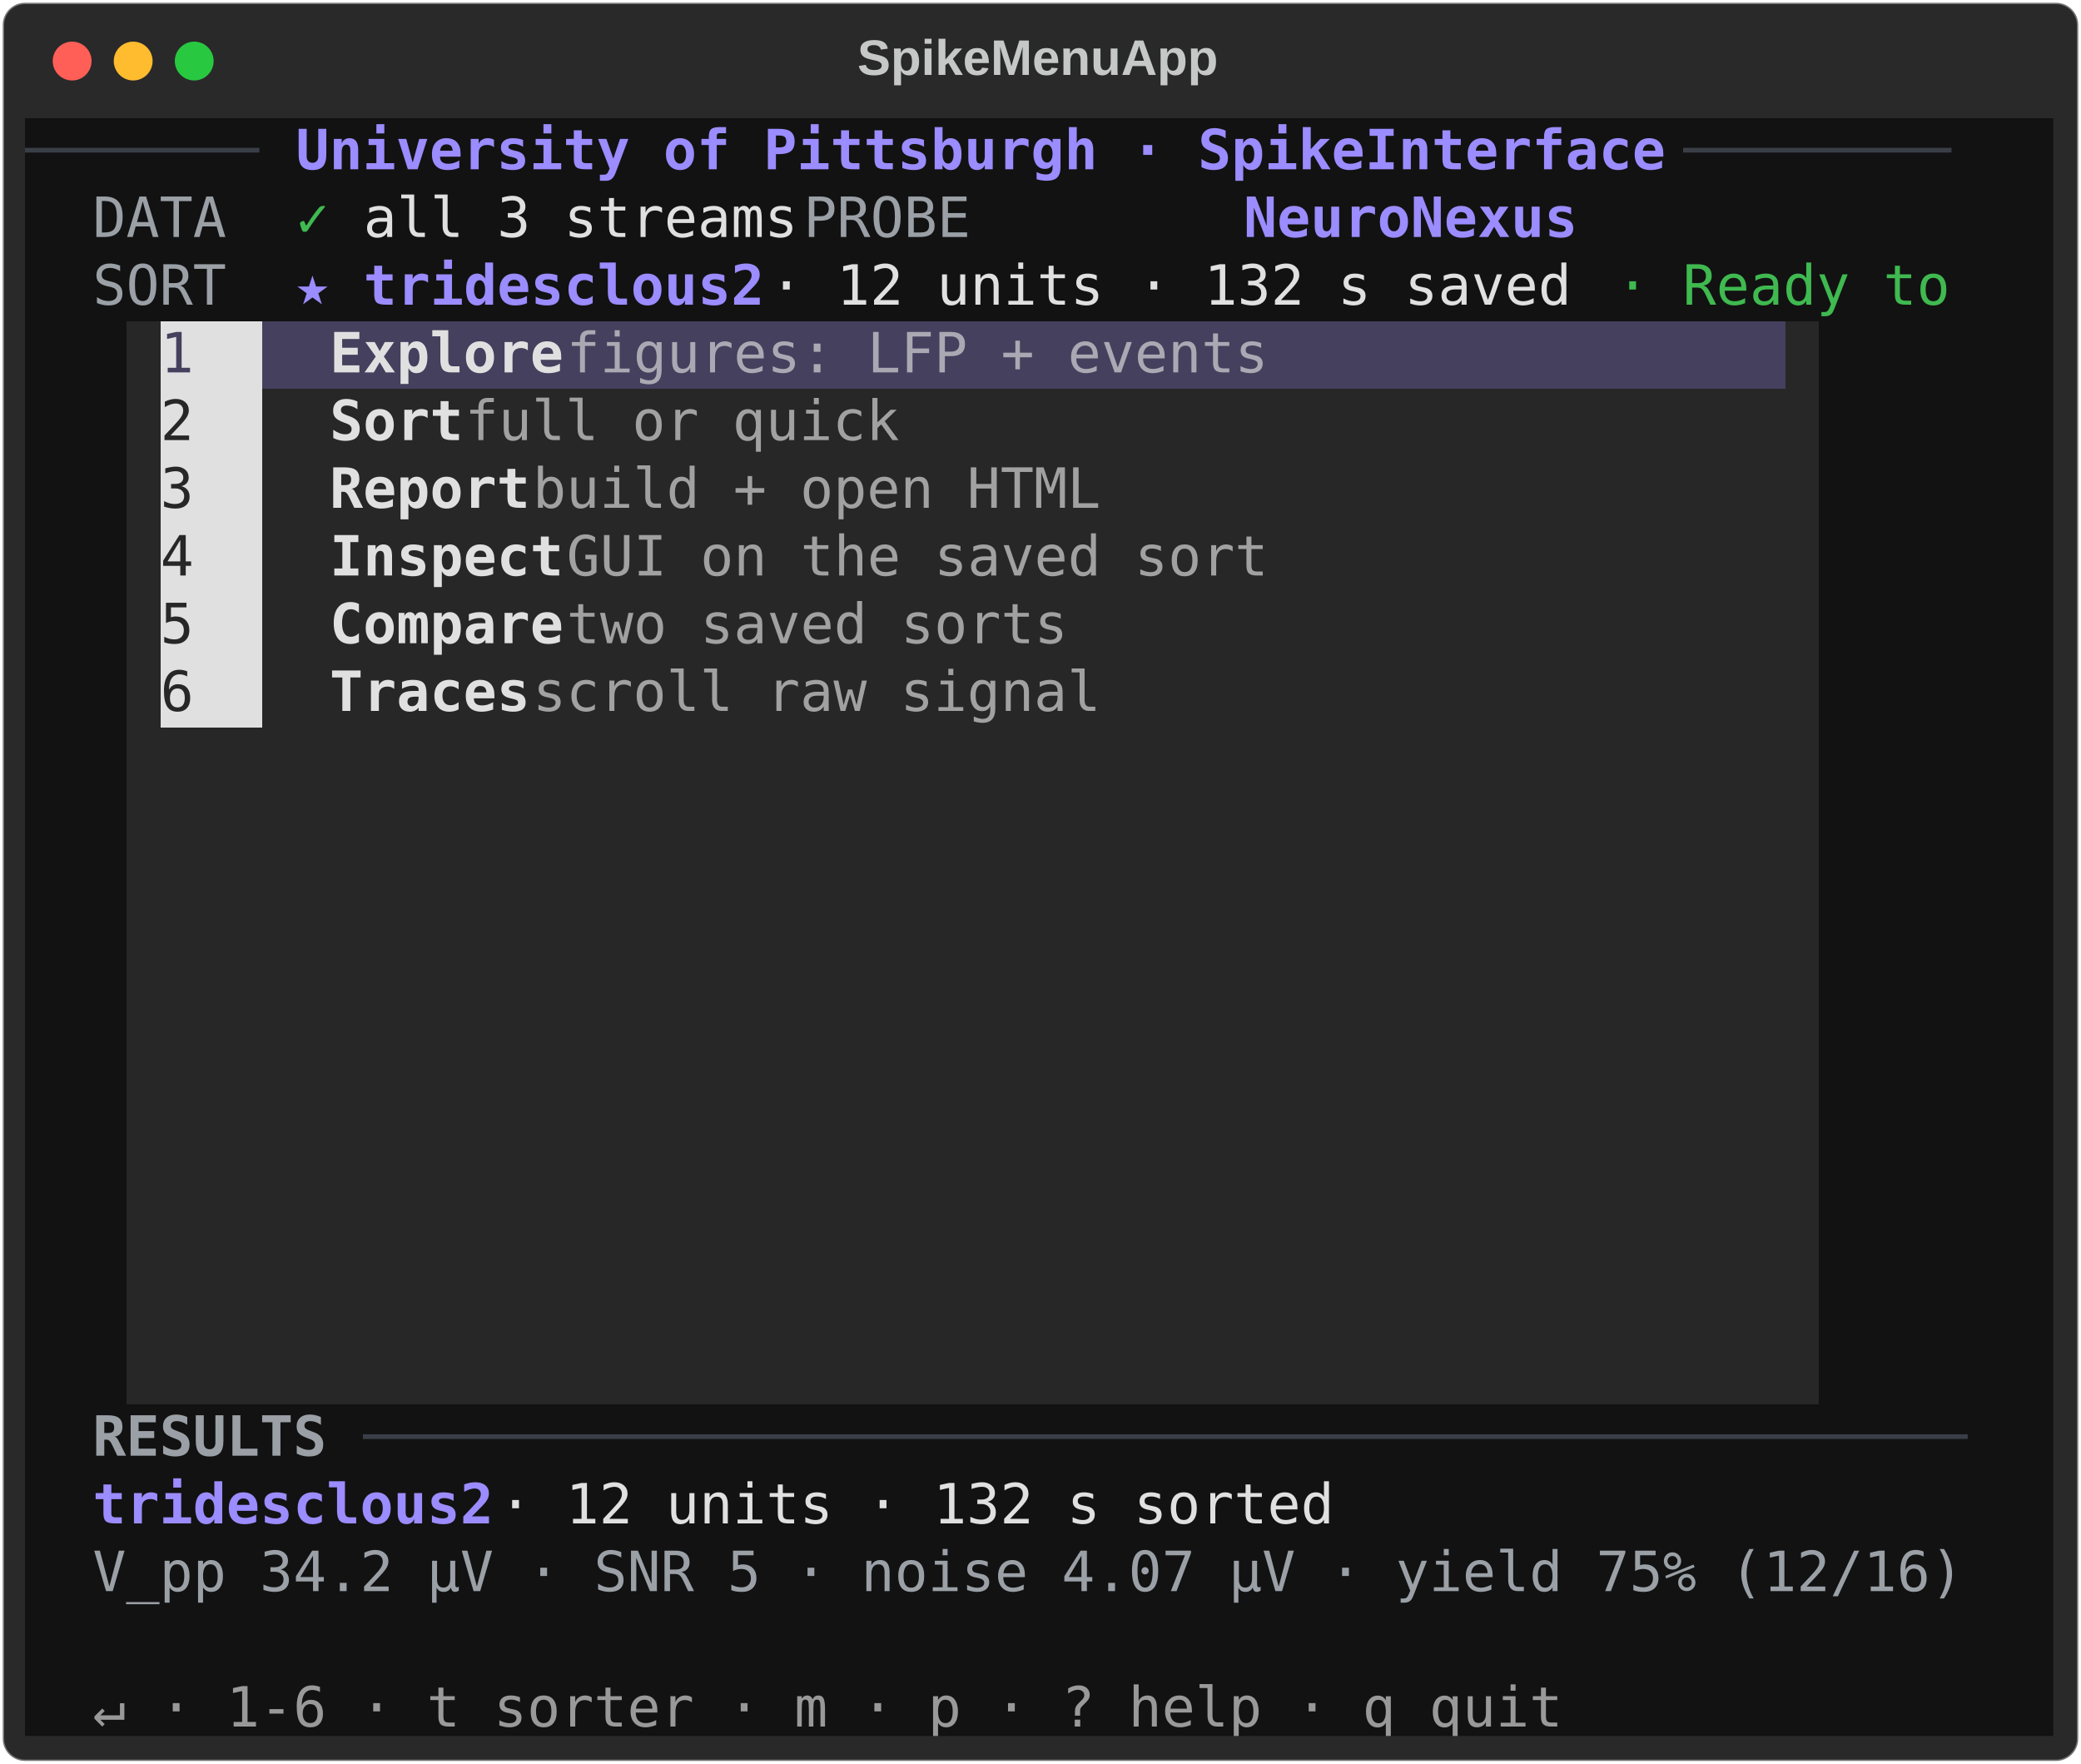
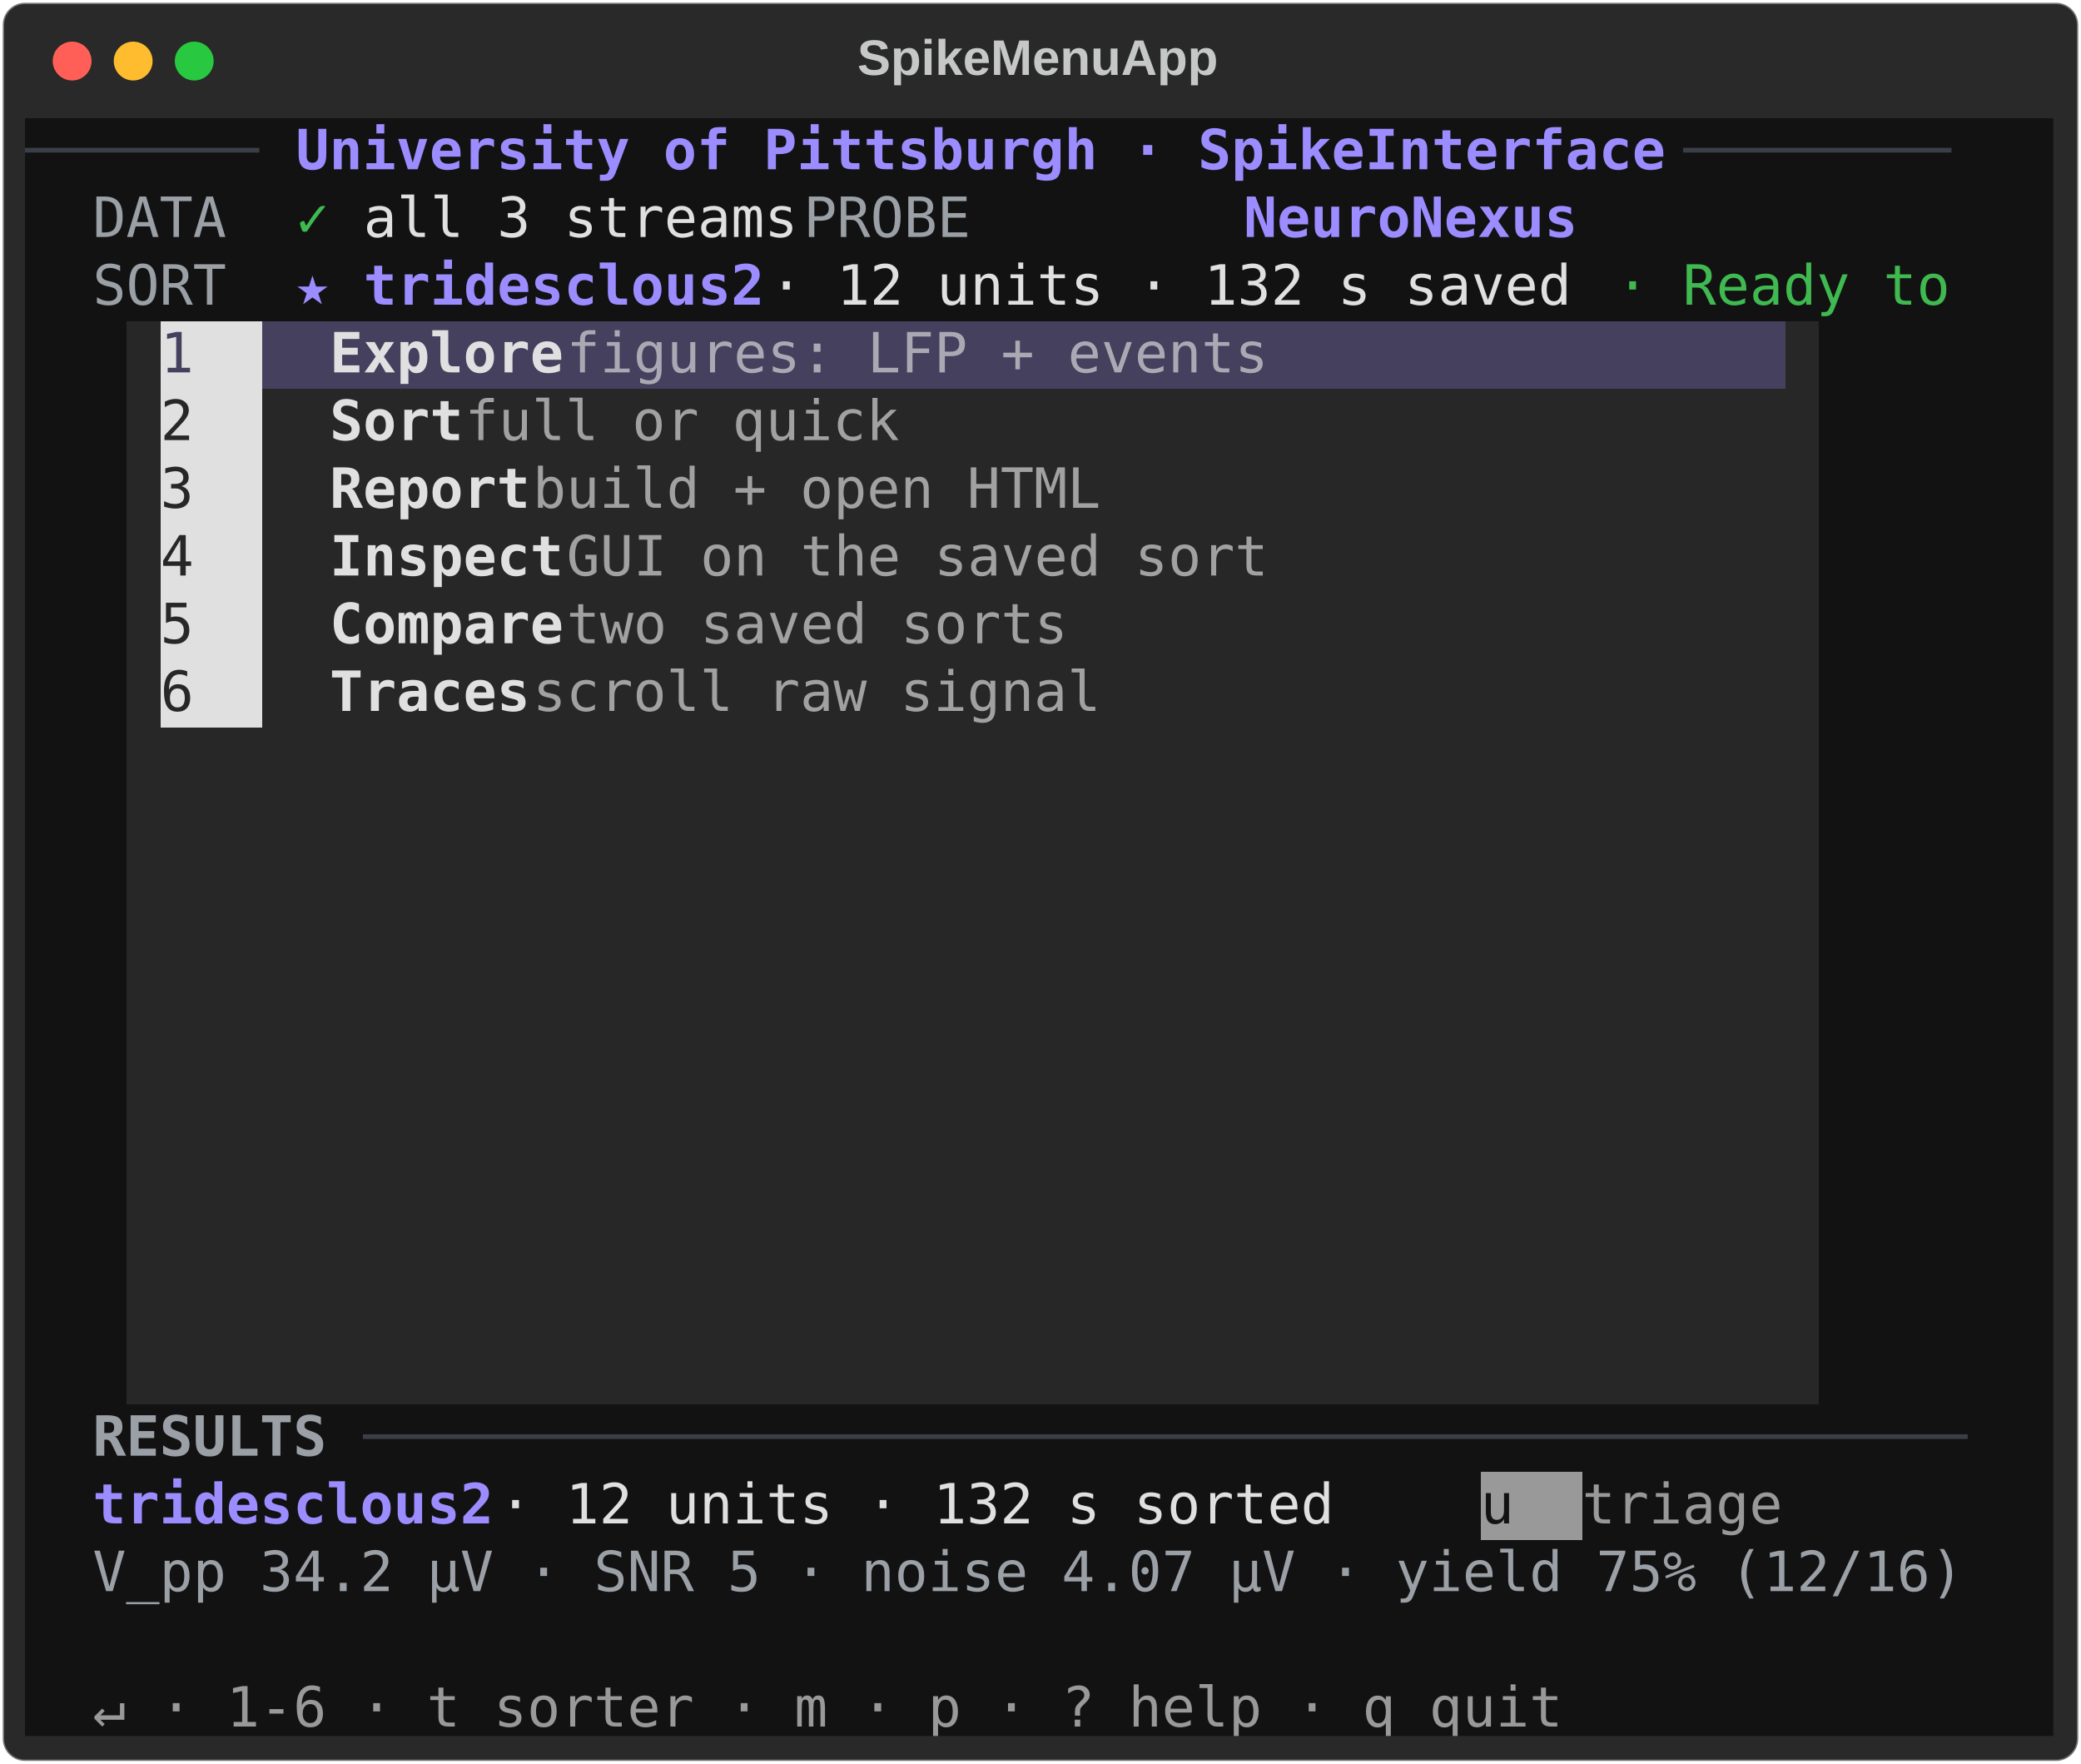
<svg xmlns="http://www.w3.org/2000/svg" class="rich-terminal" viewBox="0 0 750 635.6">
  <style>

    @font-face {
        font-family: "Fira Code";
        src: local("FiraCode-Regular"),
                url("https://cdnjs.cloudflare.com/ajax/libs/firacode/6.2.0/woff2/FiraCode-Regular.woff2") format("woff2"),
                url("https://cdnjs.cloudflare.com/ajax/libs/firacode/6.2.0/woff/FiraCode-Regular.woff") format("woff");
        font-style: normal;
        font-weight: 400;
    }
    @font-face {
        font-family: "Fira Code";
        src: local("FiraCode-Bold"),
                url("https://cdnjs.cloudflare.com/ajax/libs/firacode/6.2.0/woff2/FiraCode-Bold.woff2") format("woff2"),
                url("https://cdnjs.cloudflare.com/ajax/libs/firacode/6.2.0/woff/FiraCode-Bold.woff") format("woff");
        font-style: bold;
        font-weight: 700;
    }

-     .terminal-3992288313-matrix {
+     .terminal-2821001274-matrix {
        font-family: Fira Code, monospace;
        font-size: 20px;
        line-height: 24.4px;
        font-variant-east-asian: full-width;
    }

-     .terminal-3992288313-title {
+     .terminal-2821001274-title {
        font-size: 18px;
        font-weight: bold;
        font-family: arial;
    }

-     .terminal-3992288313-r1 { fill: #3a3f47 }
- .terminal-3992288313-r2 { fill: #9b8cff;font-weight: bold }
- .terminal-3992288313-r3 { fill: #e0e0e0 }
- .terminal-3992288313-r4 { fill: #c5c8c6 }
- .terminal-3992288313-r5 { fill: #9aa0a6 }
- .terminal-3992288313-r6 { fill: #3fb950 }
- .terminal-3992288313-r7 { fill: #44405d }
- .terminal-3992288313-r8 { fill: #e0e0e0;font-weight: bold }
- .terminal-3992288313-r9 { fill: #aaa9b3 }
- .terminal-3992288313-r10 { fill: #272727 }
- .terminal-3992288313-r11 { fill: #a1a1a1 }
- .terminal-3992288313-r12 { fill: #9aa0a6;font-weight: bold }
- .terminal-3992288313-r13 { fill: #999999 }
+     .terminal-2821001274-r1 { fill: #3a3f47 }
+ .terminal-2821001274-r2 { fill: #9b8cff;font-weight: bold }
+ .terminal-2821001274-r3 { fill: #e0e0e0 }
+ .terminal-2821001274-r4 { fill: #c5c8c6 }
+ .terminal-2821001274-r5 { fill: #9aa0a6 }
+ .terminal-2821001274-r6 { fill: #3fb950 }
+ .terminal-2821001274-r7 { fill: #44405d }
+ .terminal-2821001274-r8 { fill: #e0e0e0;font-weight: bold }
+ .terminal-2821001274-r9 { fill: #aaa9b3 }
+ .terminal-2821001274-r10 { fill: #272727 }
+ .terminal-2821001274-r11 { fill: #a1a1a1 }
+ .terminal-2821001274-r12 { fill: #9aa0a6;font-weight: bold }
+ .terminal-2821001274-r13 { fill: #121212 }
+ .terminal-2821001274-r14 { fill: #999999 }
    </style>
  <defs>
-     <clipPath id="terminal-3992288313-clip-terminal">
+     <clipPath id="terminal-2821001274-clip-terminal">
      <rect x="0" y="0" width="731.0" height="584.6" />
    </clipPath>
-     <clipPath id="terminal-3992288313-line-0">
+     <clipPath id="terminal-2821001274-line-0">
      <rect x="0" y="1.5" width="732" height="24.65" />
    </clipPath>
-     <clipPath id="terminal-3992288313-line-1">
+     <clipPath id="terminal-2821001274-line-1">
      <rect x="0" y="25.9" width="732" height="24.65" />
    </clipPath>
-     <clipPath id="terminal-3992288313-line-2">
+     <clipPath id="terminal-2821001274-line-2">
      <rect x="0" y="50.3" width="732" height="24.65" />
    </clipPath>
-     <clipPath id="terminal-3992288313-line-3">
+     <clipPath id="terminal-2821001274-line-3">
      <rect x="0" y="74.7" width="732" height="24.65" />
    </clipPath>
-     <clipPath id="terminal-3992288313-line-4">
+     <clipPath id="terminal-2821001274-line-4">
      <rect x="0" y="99.1" width="732" height="24.65" />
    </clipPath>
-     <clipPath id="terminal-3992288313-line-5">
+     <clipPath id="terminal-2821001274-line-5">
      <rect x="0" y="123.5" width="732" height="24.65" />
    </clipPath>
-     <clipPath id="terminal-3992288313-line-6">
+     <clipPath id="terminal-2821001274-line-6">
      <rect x="0" y="147.9" width="732" height="24.65" />
    </clipPath>
-     <clipPath id="terminal-3992288313-line-7">
+     <clipPath id="terminal-2821001274-line-7">
      <rect x="0" y="172.3" width="732" height="24.65" />
    </clipPath>
-     <clipPath id="terminal-3992288313-line-8">
+     <clipPath id="terminal-2821001274-line-8">
      <rect x="0" y="196.7" width="732" height="24.65" />
    </clipPath>
-     <clipPath id="terminal-3992288313-line-9">
+     <clipPath id="terminal-2821001274-line-9">
      <rect x="0" y="221.1" width="732" height="24.65" />
    </clipPath>
-     <clipPath id="terminal-3992288313-line-10">
+     <clipPath id="terminal-2821001274-line-10">
      <rect x="0" y="245.5" width="732" height="24.65" />
    </clipPath>
-     <clipPath id="terminal-3992288313-line-11">
+     <clipPath id="terminal-2821001274-line-11">
      <rect x="0" y="269.9" width="732" height="24.65" />
    </clipPath>
-     <clipPath id="terminal-3992288313-line-12">
+     <clipPath id="terminal-2821001274-line-12">
      <rect x="0" y="294.3" width="732" height="24.65" />
    </clipPath>
-     <clipPath id="terminal-3992288313-line-13">
+     <clipPath id="terminal-2821001274-line-13">
      <rect x="0" y="318.7" width="732" height="24.65" />
    </clipPath>
-     <clipPath id="terminal-3992288313-line-14">
+     <clipPath id="terminal-2821001274-line-14">
      <rect x="0" y="343.1" width="732" height="24.65" />
    </clipPath>
-     <clipPath id="terminal-3992288313-line-15">
+     <clipPath id="terminal-2821001274-line-15">
      <rect x="0" y="367.5" width="732" height="24.65" />
    </clipPath>
-     <clipPath id="terminal-3992288313-line-16">
+     <clipPath id="terminal-2821001274-line-16">
      <rect x="0" y="391.9" width="732" height="24.65" />
    </clipPath>
-     <clipPath id="terminal-3992288313-line-17">
+     <clipPath id="terminal-2821001274-line-17">
      <rect x="0" y="416.3" width="732" height="24.65" />
    </clipPath>
-     <clipPath id="terminal-3992288313-line-18">
+     <clipPath id="terminal-2821001274-line-18">
      <rect x="0" y="440.7" width="732" height="24.65" />
    </clipPath>
-     <clipPath id="terminal-3992288313-line-19">
+     <clipPath id="terminal-2821001274-line-19">
      <rect x="0" y="465.1" width="732" height="24.65" />
    </clipPath>
-     <clipPath id="terminal-3992288313-line-20">
+     <clipPath id="terminal-2821001274-line-20">
      <rect x="0" y="489.5" width="732" height="24.65" />
    </clipPath>
-     <clipPath id="terminal-3992288313-line-21">
+     <clipPath id="terminal-2821001274-line-21">
      <rect x="0" y="513.9" width="732" height="24.65" />
    </clipPath>
-     <clipPath id="terminal-3992288313-line-22">
+     <clipPath id="terminal-2821001274-line-22">
      <rect x="0" y="538.3" width="732" height="24.65" />
    </clipPath>
  </defs>
  <rect fill="#292929" stroke="rgba(255,255,255,0.35)" stroke-width="1" x="1" y="1" width="748" height="633.6" rx="8" />
-   <text class="terminal-3992288313-title" fill="#c5c8c6" text-anchor="middle" x="374" y="27">SpikeMenuApp</text>
+   <text class="terminal-2821001274-title" fill="#c5c8c6" text-anchor="middle" x="374" y="27">SpikeMenuApp</text>
  <g transform="translate(26,22)">
    <circle cx="0" cy="0" r="7" fill="#ff5f57" />
    <circle cx="22" cy="0" r="7" fill="#febc2e" />
    <circle cx="44" cy="0" r="7" fill="#28c840" />
  </g>
-   <g transform="translate(9, 41)" clip-path="url(#terminal-3992288313-clip-terminal)">
+   <g transform="translate(9, 41)" clip-path="url(#terminal-2821001274-clip-terminal)">
    <rect fill="#121212" x="0" y="1.5" width="97.6" height="24.65" shape-rendering="crispEdges" />
    <rect fill="#121212" x="97.6" y="1.5" width="500.2" height="24.65" shape-rendering="crispEdges" />
    <rect fill="#121212" x="597.8" y="1.5" width="109.8" height="24.65" shape-rendering="crispEdges" />
    <rect fill="#121212" x="707.6" y="1.5" width="24.4" height="24.65" shape-rendering="crispEdges" />
    <rect fill="#121212" x="0" y="25.9" width="24.4" height="24.65" shape-rendering="crispEdges" />
    <rect fill="#121212" x="24.4" y="25.9" width="73.2" height="24.65" shape-rendering="crispEdges" />
    <rect fill="#121212" x="97.6" y="25.9" width="24.4" height="24.65" shape-rendering="crispEdges" />
    <rect fill="#121212" x="122" y="25.9" width="158.6" height="24.65" shape-rendering="crispEdges" />
    <rect fill="#121212" x="280.6" y="25.9" width="158.6" height="24.65" shape-rendering="crispEdges" />
    <rect fill="#121212" x="439.2" y="25.9" width="122" height="24.65" shape-rendering="crispEdges" />
    <rect fill="#121212" x="561.2" y="25.9" width="170.8" height="24.65" shape-rendering="crispEdges" />
    <rect fill="#121212" x="0" y="50.3" width="24.4" height="24.65" shape-rendering="crispEdges" />
    <rect fill="#121212" x="24.4" y="50.3" width="73.2" height="24.65" shape-rendering="crispEdges" />
    <rect fill="#121212" x="97.6" y="50.3" width="24.4" height="24.65" shape-rendering="crispEdges" />
    <rect fill="#121212" x="122" y="50.3" width="146.4" height="24.65" shape-rendering="crispEdges" />
    <rect fill="#121212" x="268.4" y="50.3" width="305" height="24.65" shape-rendering="crispEdges" />
    <rect fill="#121212" x="573.4" y="50.3" width="134.2" height="24.65" shape-rendering="crispEdges" />
    <rect fill="#121212" x="707.6" y="50.3" width="24.4" height="24.65" shape-rendering="crispEdges" />
    <rect fill="#121212" x="0" y="74.7" width="36.6" height="24.65" shape-rendering="crispEdges" />
    <rect fill="#272727" x="36.6" y="74.7" width="12.2" height="24.65" shape-rendering="crispEdges" />
    <rect fill="#e0e0e0" x="48.8" y="74.7" width="36.6" height="24.65" shape-rendering="crispEdges" />
    <rect fill="#44405d" x="85.4" y="74.7" width="24.4" height="24.65" shape-rendering="crispEdges" />
    <rect fill="#44405d" x="109.8" y="74.7" width="85.4" height="24.65" shape-rendering="crispEdges" />
    <rect fill="#44405d" x="195.2" y="74.7" width="292.8" height="24.65" shape-rendering="crispEdges" />
    <rect fill="#44405d" x="488" y="74.7" width="146.4" height="24.65" shape-rendering="crispEdges" />
    <rect fill="#272727" x="634.4" y="74.7" width="12.2" height="24.65" shape-rendering="crispEdges" />
    <rect fill="#121212" x="646.6" y="74.7" width="85.4" height="24.65" shape-rendering="crispEdges" />
    <rect fill="#121212" x="0" y="99.1" width="36.6" height="24.65" shape-rendering="crispEdges" />
    <rect fill="#272727" x="36.6" y="99.1" width="12.2" height="24.65" shape-rendering="crispEdges" />
    <rect fill="#e0e0e0" x="48.8" y="99.1" width="36.6" height="24.65" shape-rendering="crispEdges" />
    <rect fill="#272727" x="85.4" y="99.1" width="24.4" height="24.65" shape-rendering="crispEdges" />
    <rect fill="#272727" x="109.8" y="99.1" width="48.8" height="24.65" shape-rendering="crispEdges" />
    <rect fill="#272727" x="158.6" y="99.1" width="195.2" height="24.65" shape-rendering="crispEdges" />
    <rect fill="#272727" x="353.8" y="99.1" width="280.6" height="24.65" shape-rendering="crispEdges" />
    <rect fill="#272727" x="634.4" y="99.1" width="12.2" height="24.65" shape-rendering="crispEdges" />
    <rect fill="#121212" x="646.6" y="99.1" width="85.4" height="24.65" shape-rendering="crispEdges" />
    <rect fill="#121212" x="0" y="123.5" width="36.6" height="24.65" shape-rendering="crispEdges" />
    <rect fill="#272727" x="36.6" y="123.5" width="12.2" height="24.65" shape-rendering="crispEdges" />
    <rect fill="#e0e0e0" x="48.8" y="123.5" width="36.6" height="24.65" shape-rendering="crispEdges" />
    <rect fill="#272727" x="85.4" y="123.5" width="24.4" height="24.65" shape-rendering="crispEdges" />
    <rect fill="#272727" x="109.8" y="123.5" width="73.2" height="24.65" shape-rendering="crispEdges" />
    <rect fill="#272727" x="183" y="123.5" width="244" height="24.65" shape-rendering="crispEdges" />
    <rect fill="#272727" x="427" y="123.5" width="207.4" height="24.65" shape-rendering="crispEdges" />
    <rect fill="#272727" x="634.4" y="123.5" width="12.2" height="24.65" shape-rendering="crispEdges" />
    <rect fill="#121212" x="646.6" y="123.5" width="85.4" height="24.65" shape-rendering="crispEdges" />
    <rect fill="#121212" x="0" y="147.9" width="36.6" height="24.65" shape-rendering="crispEdges" />
    <rect fill="#272727" x="36.6" y="147.9" width="12.2" height="24.65" shape-rendering="crispEdges" />
    <rect fill="#e0e0e0" x="48.8" y="147.9" width="36.6" height="24.65" shape-rendering="crispEdges" />
    <rect fill="#272727" x="85.4" y="147.9" width="24.4" height="24.65" shape-rendering="crispEdges" />
    <rect fill="#272727" x="109.8" y="147.9" width="85.4" height="24.65" shape-rendering="crispEdges" />
    <rect fill="#272727" x="195.2" y="147.9" width="292.8" height="24.65" shape-rendering="crispEdges" />
    <rect fill="#272727" x="488" y="147.9" width="146.4" height="24.65" shape-rendering="crispEdges" />
    <rect fill="#272727" x="634.4" y="147.9" width="12.2" height="24.65" shape-rendering="crispEdges" />
    <rect fill="#121212" x="646.6" y="147.9" width="85.4" height="24.65" shape-rendering="crispEdges" />
    <rect fill="#121212" x="0" y="172.3" width="36.6" height="24.65" shape-rendering="crispEdges" />
    <rect fill="#272727" x="36.6" y="172.3" width="12.2" height="24.65" shape-rendering="crispEdges" />
    <rect fill="#e0e0e0" x="48.8" y="172.3" width="36.6" height="24.65" shape-rendering="crispEdges" />
    <rect fill="#272727" x="85.4" y="172.3" width="24.4" height="24.65" shape-rendering="crispEdges" />
    <rect fill="#272727" x="109.8" y="172.3" width="85.4" height="24.65" shape-rendering="crispEdges" />
    <rect fill="#272727" x="195.2" y="172.3" width="219.6" height="24.65" shape-rendering="crispEdges" />
    <rect fill="#272727" x="414.8" y="172.3" width="219.6" height="24.65" shape-rendering="crispEdges" />
    <rect fill="#272727" x="634.4" y="172.3" width="12.2" height="24.65" shape-rendering="crispEdges" />
    <rect fill="#121212" x="646.6" y="172.3" width="85.4" height="24.65" shape-rendering="crispEdges" />
    <rect fill="#121212" x="0" y="196.7" width="36.6" height="24.65" shape-rendering="crispEdges" />
    <rect fill="#272727" x="36.6" y="196.7" width="12.2" height="24.65" shape-rendering="crispEdges" />
    <rect fill="#e0e0e0" x="48.8" y="196.7" width="36.6" height="24.65" shape-rendering="crispEdges" />
    <rect fill="#272727" x="85.4" y="196.7" width="24.4" height="24.65" shape-rendering="crispEdges" />
    <rect fill="#272727" x="109.8" y="196.7" width="73.2" height="24.65" shape-rendering="crispEdges" />
    <rect fill="#272727" x="183" y="196.7" width="244" height="24.65" shape-rendering="crispEdges" />
    <rect fill="#272727" x="427" y="196.7" width="207.4" height="24.65" shape-rendering="crispEdges" />
    <rect fill="#272727" x="634.4" y="196.7" width="12.2" height="24.65" shape-rendering="crispEdges" />
    <rect fill="#121212" x="646.6" y="196.7" width="85.4" height="24.65" shape-rendering="crispEdges" />
    <rect fill="#121212" x="0" y="221.1" width="36.6" height="24.65" shape-rendering="crispEdges" />
    <rect fill="#272727" x="36.6" y="221.1" width="12.2" height="24.65" shape-rendering="crispEdges" />
    <rect fill="#272727" x="48.8" y="221.1" width="585.6" height="24.65" shape-rendering="crispEdges" />
    <rect fill="#272727" x="634.4" y="221.1" width="12.2" height="24.65" shape-rendering="crispEdges" />
    <rect fill="#121212" x="646.6" y="221.1" width="85.4" height="24.65" shape-rendering="crispEdges" />
    <rect fill="#121212" x="0" y="245.5" width="36.6" height="24.65" shape-rendering="crispEdges" />
    <rect fill="#272727" x="36.6" y="245.5" width="12.2" height="24.65" shape-rendering="crispEdges" />
    <rect fill="#272727" x="48.8" y="245.5" width="585.6" height="24.65" shape-rendering="crispEdges" />
    <rect fill="#272727" x="634.4" y="245.5" width="12.2" height="24.65" shape-rendering="crispEdges" />
    <rect fill="#121212" x="646.6" y="245.5" width="85.4" height="24.65" shape-rendering="crispEdges" />
    <rect fill="#121212" x="0" y="269.9" width="36.6" height="24.65" shape-rendering="crispEdges" />
    <rect fill="#272727" x="36.6" y="269.9" width="12.2" height="24.65" shape-rendering="crispEdges" />
    <rect fill="#272727" x="48.8" y="269.9" width="585.6" height="24.65" shape-rendering="crispEdges" />
    <rect fill="#272727" x="634.4" y="269.9" width="12.2" height="24.65" shape-rendering="crispEdges" />
    <rect fill="#121212" x="646.6" y="269.9" width="85.4" height="24.65" shape-rendering="crispEdges" />
    <rect fill="#121212" x="0" y="294.3" width="36.6" height="24.65" shape-rendering="crispEdges" />
    <rect fill="#272727" x="36.6" y="294.3" width="12.2" height="24.65" shape-rendering="crispEdges" />
    <rect fill="#272727" x="48.8" y="294.3" width="585.6" height="24.65" shape-rendering="crispEdges" />
    <rect fill="#272727" x="634.4" y="294.3" width="12.2" height="24.65" shape-rendering="crispEdges" />
    <rect fill="#121212" x="646.6" y="294.3" width="85.4" height="24.65" shape-rendering="crispEdges" />
    <rect fill="#121212" x="0" y="318.7" width="36.6" height="24.65" shape-rendering="crispEdges" />
    <rect fill="#272727" x="36.6" y="318.7" width="12.2" height="24.65" shape-rendering="crispEdges" />
    <rect fill="#272727" x="48.8" y="318.7" width="585.6" height="24.65" shape-rendering="crispEdges" />
    <rect fill="#272727" x="634.4" y="318.7" width="12.2" height="24.65" shape-rendering="crispEdges" />
    <rect fill="#121212" x="646.6" y="318.7" width="85.4" height="24.65" shape-rendering="crispEdges" />
    <rect fill="#121212" x="0" y="343.1" width="36.6" height="24.65" shape-rendering="crispEdges" />
    <rect fill="#272727" x="36.6" y="343.1" width="12.2" height="24.65" shape-rendering="crispEdges" />
    <rect fill="#272727" x="48.8" y="343.1" width="585.6" height="24.65" shape-rendering="crispEdges" />
    <rect fill="#272727" x="634.4" y="343.1" width="12.2" height="24.65" shape-rendering="crispEdges" />
    <rect fill="#121212" x="646.6" y="343.1" width="85.4" height="24.65" shape-rendering="crispEdges" />
    <rect fill="#121212" x="0" y="367.5" width="36.6" height="24.65" shape-rendering="crispEdges" />
    <rect fill="#272727" x="36.6" y="367.5" width="12.2" height="24.65" shape-rendering="crispEdges" />
    <rect fill="#272727" x="48.8" y="367.5" width="585.6" height="24.65" shape-rendering="crispEdges" />
    <rect fill="#272727" x="634.4" y="367.5" width="12.2" height="24.65" shape-rendering="crispEdges" />
    <rect fill="#121212" x="646.6" y="367.5" width="85.4" height="24.65" shape-rendering="crispEdges" />
    <rect fill="#121212" x="0" y="391.9" width="36.6" height="24.65" shape-rendering="crispEdges" />
    <rect fill="#272727" x="36.6" y="391.9" width="12.2" height="24.65" shape-rendering="crispEdges" />
    <rect fill="#272727" x="48.8" y="391.9" width="585.6" height="24.65" shape-rendering="crispEdges" />
    <rect fill="#272727" x="634.4" y="391.9" width="12.2" height="24.65" shape-rendering="crispEdges" />
    <rect fill="#121212" x="646.6" y="391.9" width="85.4" height="24.65" shape-rendering="crispEdges" />
    <rect fill="#121212" x="0" y="416.3" width="36.6" height="24.65" shape-rendering="crispEdges" />
    <rect fill="#272727" x="36.6" y="416.3" width="12.2" height="24.65" shape-rendering="crispEdges" />
    <rect fill="#272727" x="48.8" y="416.3" width="585.6" height="24.65" shape-rendering="crispEdges" />
    <rect fill="#272727" x="634.4" y="416.3" width="12.2" height="24.65" shape-rendering="crispEdges" />
    <rect fill="#121212" x="646.6" y="416.3" width="85.4" height="24.65" shape-rendering="crispEdges" />
    <rect fill="#121212" x="0" y="440.7" width="36.6" height="24.65" shape-rendering="crispEdges" />
    <rect fill="#272727" x="36.6" y="440.7" width="12.2" height="24.65" shape-rendering="crispEdges" />
    <rect fill="#272727" x="48.8" y="440.7" width="585.6" height="24.65" shape-rendering="crispEdges" />
    <rect fill="#272727" x="634.4" y="440.7" width="12.2" height="24.65" shape-rendering="crispEdges" />
    <rect fill="#121212" x="646.6" y="440.7" width="85.4" height="24.65" shape-rendering="crispEdges" />
    <rect fill="#121212" x="0" y="465.1" width="24.4" height="24.65" shape-rendering="crispEdges" />
    <rect fill="#121212" x="24.4" y="465.1" width="97.6" height="24.65" shape-rendering="crispEdges" />
    <rect fill="#121212" x="122" y="465.1" width="585.6" height="24.65" shape-rendering="crispEdges" />
    <rect fill="#121212" x="707.6" y="465.1" width="24.4" height="24.65" shape-rendering="crispEdges" />
    <rect fill="#121212" x="0" y="489.5" width="24.4" height="24.65" shape-rendering="crispEdges" />
    <rect fill="#121212" x="24.4" y="489.5" width="146.4" height="24.65" shape-rendering="crispEdges" />
-     <rect fill="#121212" x="170.8" y="489.5" width="317.2" height="24.65" shape-rendering="crispEdges" />
-     <rect fill="#121212" x="488" y="489.5" width="244" height="24.65" shape-rendering="crispEdges" />
+     <rect fill="#121212" x="170.8" y="489.5" width="353.8" height="24.65" shape-rendering="crispEdges" />
+     <rect fill="#999999" x="524.6" y="489.5" width="36.6" height="24.65" shape-rendering="crispEdges" />
+     <rect fill="#121212" x="561.2" y="489.5" width="85.4" height="24.65" shape-rendering="crispEdges" />
+     <rect fill="#121212" x="646.6" y="489.5" width="85.4" height="24.65" shape-rendering="crispEdges" />
    <rect fill="#121212" x="0" y="513.9" width="24.4" height="24.65" shape-rendering="crispEdges" />
    <rect fill="#121212" x="24.4" y="513.9" width="683.2" height="24.65" shape-rendering="crispEdges" />
    <rect fill="#121212" x="707.6" y="513.9" width="24.4" height="24.65" shape-rendering="crispEdges" />
    <rect fill="#121212" x="0" y="538.3" width="24.4" height="24.65" shape-rendering="crispEdges" />
    <rect fill="#121212" x="24.4" y="538.3" width="0" height="24.65" shape-rendering="crispEdges" />
    <rect fill="#121212" x="24.4" y="538.3" width="707.6" height="24.65" shape-rendering="crispEdges" />
    <rect fill="#121212" x="0" y="562.7" width="24.4" height="24.65" shape-rendering="crispEdges" />
    <rect fill="#121212" x="24.4" y="562.7" width="536.8" height="24.65" shape-rendering="crispEdges" />
    <rect fill="#121212" x="561.2" y="562.7" width="170.8" height="24.65" shape-rendering="crispEdges" />
-     <g class="terminal-3992288313-matrix">
-       <text class="terminal-3992288313-r1" x="0" y="20" textLength="97.6" clip-path="url(#terminal-3992288313-line-0)">─────── </text>
-       <text class="terminal-3992288313-r2" x="97.6" y="20" textLength="500.2" clip-path="url(#terminal-3992288313-line-0)">University of Pittsburgh · SpikeInterface</text>
-       <text class="terminal-3992288313-r1" x="597.8" y="20" textLength="109.8" clip-path="url(#terminal-3992288313-line-0)"> ────────</text>
-       <text class="terminal-3992288313-r4" x="732" y="20" textLength="12.2" clip-path="url(#terminal-3992288313-line-0)">
- </text>
-       <text class="terminal-3992288313-r5" x="24.4" y="44.4" textLength="73.2" clip-path="url(#terminal-3992288313-line-1)">DATA  </text>
-       <text class="terminal-3992288313-r6" x="97.6" y="44.4" textLength="24.4" clip-path="url(#terminal-3992288313-line-1)">✓ </text>
-       <text class="terminal-3992288313-r3" x="122" y="44.4" textLength="158.6" clip-path="url(#terminal-3992288313-line-1)">all 3 streams</text>
-       <text class="terminal-3992288313-r5" x="280.6" y="44.4" textLength="158.6" clip-path="url(#terminal-3992288313-line-1)">      PROBE  </text>
-       <text class="terminal-3992288313-r2" x="439.2" y="44.4" textLength="122" clip-path="url(#terminal-3992288313-line-1)">NeuroNexus</text>
-       <text class="terminal-3992288313-r4" x="732" y="44.4" textLength="12.2" clip-path="url(#terminal-3992288313-line-1)">
- </text>
-       <text class="terminal-3992288313-r5" x="24.4" y="68.8" textLength="73.2" clip-path="url(#terminal-3992288313-line-2)">SORT  </text>
-       <text class="terminal-3992288313-r2" x="97.6" y="68.8" textLength="24.4" clip-path="url(#terminal-3992288313-line-2)">★ </text>
-       <text class="terminal-3992288313-r2" x="122" y="68.8" textLength="146.4" clip-path="url(#terminal-3992288313-line-2)">tridesclous2</text>
-       <text class="terminal-3992288313-r3" x="268.4" y="68.8" textLength="305" clip-path="url(#terminal-3992288313-line-2)"> · 12 units · 132 s saved</text>
-       <text class="terminal-3992288313-r6" x="573.4" y="68.8" textLength="134.2" clip-path="url(#terminal-3992288313-line-2)"> · Ready to</text>
-       <text class="terminal-3992288313-r4" x="732" y="68.8" textLength="12.2" clip-path="url(#terminal-3992288313-line-2)">
- </text>
-       <text class="terminal-3992288313-r7" x="48.8" y="93.2" textLength="36.6" clip-path="url(#terminal-3992288313-line-3)"> 1 </text>
-       <text class="terminal-3992288313-r8" x="109.8" y="93.2" textLength="85.4" clip-path="url(#terminal-3992288313-line-3)">Explore</text>
-       <text class="terminal-3992288313-r9" x="195.2" y="93.2" textLength="292.8" clip-path="url(#terminal-3992288313-line-3)">   figures: LFP + events</text>
-       <text class="terminal-3992288313-r4" x="732" y="93.2" textLength="12.2" clip-path="url(#terminal-3992288313-line-3)">
- </text>
-       <text class="terminal-3992288313-r10" x="48.8" y="117.6" textLength="36.6" clip-path="url(#terminal-3992288313-line-4)"> 2 </text>
-       <text class="terminal-3992288313-r8" x="109.8" y="117.6" textLength="48.8" clip-path="url(#terminal-3992288313-line-4)">Sort</text>
-       <text class="terminal-3992288313-r11" x="158.6" y="117.6" textLength="195.2" clip-path="url(#terminal-3992288313-line-4)">   full or quick</text>
-       <text class="terminal-3992288313-r4" x="732" y="117.6" textLength="12.2" clip-path="url(#terminal-3992288313-line-4)">
- </text>
-       <text class="terminal-3992288313-r10" x="48.8" y="142" textLength="36.6" clip-path="url(#terminal-3992288313-line-5)"> 3 </text>
-       <text class="terminal-3992288313-r8" x="109.8" y="142" textLength="73.2" clip-path="url(#terminal-3992288313-line-5)">Report</text>
-       <text class="terminal-3992288313-r11" x="183" y="142" textLength="244" clip-path="url(#terminal-3992288313-line-5)">   build + open HTML</text>
-       <text class="terminal-3992288313-r4" x="732" y="142" textLength="12.2" clip-path="url(#terminal-3992288313-line-5)">
- </text>
-       <text class="terminal-3992288313-r10" x="48.8" y="166.4" textLength="36.6" clip-path="url(#terminal-3992288313-line-6)"> 4 </text>
-       <text class="terminal-3992288313-r8" x="109.8" y="166.4" textLength="85.4" clip-path="url(#terminal-3992288313-line-6)">Inspect</text>
-       <text class="terminal-3992288313-r11" x="195.2" y="166.4" textLength="292.8" clip-path="url(#terminal-3992288313-line-6)">   GUI on the saved sort</text>
-       <text class="terminal-3992288313-r4" x="732" y="166.4" textLength="12.2" clip-path="url(#terminal-3992288313-line-6)">
- </text>
-       <text class="terminal-3992288313-r10" x="48.8" y="190.8" textLength="36.6" clip-path="url(#terminal-3992288313-line-7)"> 5 </text>
-       <text class="terminal-3992288313-r8" x="109.8" y="190.8" textLength="85.4" clip-path="url(#terminal-3992288313-line-7)">Compare</text>
-       <text class="terminal-3992288313-r11" x="195.2" y="190.8" textLength="219.6" clip-path="url(#terminal-3992288313-line-7)">   two saved sorts</text>
-       <text class="terminal-3992288313-r4" x="732" y="190.8" textLength="12.2" clip-path="url(#terminal-3992288313-line-7)">
- </text>
-       <text class="terminal-3992288313-r10" x="48.8" y="215.2" textLength="36.6" clip-path="url(#terminal-3992288313-line-8)"> 6 </text>
-       <text class="terminal-3992288313-r8" x="109.8" y="215.2" textLength="73.2" clip-path="url(#terminal-3992288313-line-8)">Traces</text>
-       <text class="terminal-3992288313-r11" x="183" y="215.2" textLength="244" clip-path="url(#terminal-3992288313-line-8)">   scroll raw signal</text>
-       <text class="terminal-3992288313-r4" x="732" y="215.2" textLength="12.2" clip-path="url(#terminal-3992288313-line-8)">
- </text>
-       <text class="terminal-3992288313-r4" x="732" y="239.6" textLength="12.2" clip-path="url(#terminal-3992288313-line-9)">
- </text>
-       <text class="terminal-3992288313-r4" x="732" y="264" textLength="12.2" clip-path="url(#terminal-3992288313-line-10)">
- </text>
-       <text class="terminal-3992288313-r4" x="732" y="288.4" textLength="12.2" clip-path="url(#terminal-3992288313-line-11)">
- </text>
-       <text class="terminal-3992288313-r4" x="732" y="312.8" textLength="12.2" clip-path="url(#terminal-3992288313-line-12)">
- </text>
-       <text class="terminal-3992288313-r4" x="732" y="337.2" textLength="12.2" clip-path="url(#terminal-3992288313-line-13)">
- </text>
-       <text class="terminal-3992288313-r4" x="732" y="361.6" textLength="12.2" clip-path="url(#terminal-3992288313-line-14)">
- </text>
-       <text class="terminal-3992288313-r4" x="732" y="386" textLength="12.2" clip-path="url(#terminal-3992288313-line-15)">
- </text>
-       <text class="terminal-3992288313-r4" x="732" y="410.4" textLength="12.2" clip-path="url(#terminal-3992288313-line-16)">
- </text>
-       <text class="terminal-3992288313-r4" x="732" y="434.8" textLength="12.2" clip-path="url(#terminal-3992288313-line-17)">
- </text>
-       <text class="terminal-3992288313-r4" x="732" y="459.2" textLength="12.2" clip-path="url(#terminal-3992288313-line-18)">
- </text>
-       <text class="terminal-3992288313-r12" x="24.4" y="483.6" textLength="97.6" clip-path="url(#terminal-3992288313-line-19)">RESULTS </text>
-       <text class="terminal-3992288313-r1" x="122" y="483.6" textLength="585.6" clip-path="url(#terminal-3992288313-line-19)">────────────────────────────────────────────────</text>
-       <text class="terminal-3992288313-r4" x="732" y="483.6" textLength="12.2" clip-path="url(#terminal-3992288313-line-19)">
- </text>
-       <text class="terminal-3992288313-r2" x="24.4" y="508" textLength="146.4" clip-path="url(#terminal-3992288313-line-20)">tridesclous2</text>
-       <text class="terminal-3992288313-r3" x="170.8" y="508" textLength="317.2" clip-path="url(#terminal-3992288313-line-20)"> · 12 units · 132 s sorted</text>
-       <text class="terminal-3992288313-r4" x="732" y="508" textLength="12.2" clip-path="url(#terminal-3992288313-line-20)">
- </text>
-       <text class="terminal-3992288313-r5" x="24.4" y="532.4" textLength="683.2" clip-path="url(#terminal-3992288313-line-21)">V_pp 34.2 µV · SNR 5 · noise 4.07 µV · yield 75% (12/16)</text>
-       <text class="terminal-3992288313-r4" x="732" y="532.4" textLength="12.2" clip-path="url(#terminal-3992288313-line-21)">
- </text>
-       <text class="terminal-3992288313-r4" x="732" y="556.8" textLength="12.2" clip-path="url(#terminal-3992288313-line-22)">
- </text>
-       <text class="terminal-3992288313-r13" x="24.4" y="581.2" textLength="536.8" clip-path="url(#terminal-3992288313-line-23)">↵ · 1-6 · t sorter · m · p · ? help · q quit</text>
+     <g class="terminal-2821001274-matrix">
+       <text class="terminal-2821001274-r1" x="0" y="20" textLength="97.6" clip-path="url(#terminal-2821001274-line-0)">─────── </text>
+       <text class="terminal-2821001274-r2" x="97.6" y="20" textLength="500.2" clip-path="url(#terminal-2821001274-line-0)">University of Pittsburgh · SpikeInterface</text>
+       <text class="terminal-2821001274-r1" x="597.8" y="20" textLength="109.8" clip-path="url(#terminal-2821001274-line-0)"> ────────</text>
+       <text class="terminal-2821001274-r4" x="732" y="20" textLength="12.2" clip-path="url(#terminal-2821001274-line-0)">
+ </text>
+       <text class="terminal-2821001274-r5" x="24.4" y="44.4" textLength="73.2" clip-path="url(#terminal-2821001274-line-1)">DATA  </text>
+       <text class="terminal-2821001274-r6" x="97.6" y="44.4" textLength="24.4" clip-path="url(#terminal-2821001274-line-1)">✓ </text>
+       <text class="terminal-2821001274-r3" x="122" y="44.4" textLength="158.6" clip-path="url(#terminal-2821001274-line-1)">all 3 streams</text>
+       <text class="terminal-2821001274-r5" x="280.6" y="44.4" textLength="158.6" clip-path="url(#terminal-2821001274-line-1)">      PROBE  </text>
+       <text class="terminal-2821001274-r2" x="439.2" y="44.4" textLength="122" clip-path="url(#terminal-2821001274-line-1)">NeuroNexus</text>
+       <text class="terminal-2821001274-r4" x="732" y="44.4" textLength="12.2" clip-path="url(#terminal-2821001274-line-1)">
+ </text>
+       <text class="terminal-2821001274-r5" x="24.4" y="68.8" textLength="73.2" clip-path="url(#terminal-2821001274-line-2)">SORT  </text>
+       <text class="terminal-2821001274-r2" x="97.6" y="68.8" textLength="24.4" clip-path="url(#terminal-2821001274-line-2)">★ </text>
+       <text class="terminal-2821001274-r2" x="122" y="68.8" textLength="146.4" clip-path="url(#terminal-2821001274-line-2)">tridesclous2</text>
+       <text class="terminal-2821001274-r3" x="268.4" y="68.8" textLength="305" clip-path="url(#terminal-2821001274-line-2)"> · 12 units · 132 s saved</text>
+       <text class="terminal-2821001274-r6" x="573.4" y="68.8" textLength="134.2" clip-path="url(#terminal-2821001274-line-2)"> · Ready to</text>
+       <text class="terminal-2821001274-r4" x="732" y="68.8" textLength="12.2" clip-path="url(#terminal-2821001274-line-2)">
+ </text>
+       <text class="terminal-2821001274-r7" x="48.8" y="93.2" textLength="36.6" clip-path="url(#terminal-2821001274-line-3)"> 1 </text>
+       <text class="terminal-2821001274-r8" x="109.8" y="93.2" textLength="85.4" clip-path="url(#terminal-2821001274-line-3)">Explore</text>
+       <text class="terminal-2821001274-r9" x="195.2" y="93.2" textLength="292.8" clip-path="url(#terminal-2821001274-line-3)">   figures: LFP + events</text>
+       <text class="terminal-2821001274-r4" x="732" y="93.2" textLength="12.2" clip-path="url(#terminal-2821001274-line-3)">
+ </text>
+       <text class="terminal-2821001274-r10" x="48.8" y="117.6" textLength="36.6" clip-path="url(#terminal-2821001274-line-4)"> 2 </text>
+       <text class="terminal-2821001274-r8" x="109.8" y="117.6" textLength="48.8" clip-path="url(#terminal-2821001274-line-4)">Sort</text>
+       <text class="terminal-2821001274-r11" x="158.6" y="117.6" textLength="195.2" clip-path="url(#terminal-2821001274-line-4)">   full or quick</text>
+       <text class="terminal-2821001274-r4" x="732" y="117.6" textLength="12.2" clip-path="url(#terminal-2821001274-line-4)">
+ </text>
+       <text class="terminal-2821001274-r10" x="48.8" y="142" textLength="36.6" clip-path="url(#terminal-2821001274-line-5)"> 3 </text>
+       <text class="terminal-2821001274-r8" x="109.8" y="142" textLength="73.2" clip-path="url(#terminal-2821001274-line-5)">Report</text>
+       <text class="terminal-2821001274-r11" x="183" y="142" textLength="244" clip-path="url(#terminal-2821001274-line-5)">   build + open HTML</text>
+       <text class="terminal-2821001274-r4" x="732" y="142" textLength="12.2" clip-path="url(#terminal-2821001274-line-5)">
+ </text>
+       <text class="terminal-2821001274-r10" x="48.8" y="166.4" textLength="36.6" clip-path="url(#terminal-2821001274-line-6)"> 4 </text>
+       <text class="terminal-2821001274-r8" x="109.8" y="166.4" textLength="85.4" clip-path="url(#terminal-2821001274-line-6)">Inspect</text>
+       <text class="terminal-2821001274-r11" x="195.2" y="166.4" textLength="292.8" clip-path="url(#terminal-2821001274-line-6)">   GUI on the saved sort</text>
+       <text class="terminal-2821001274-r4" x="732" y="166.4" textLength="12.2" clip-path="url(#terminal-2821001274-line-6)">
+ </text>
+       <text class="terminal-2821001274-r10" x="48.8" y="190.8" textLength="36.6" clip-path="url(#terminal-2821001274-line-7)"> 5 </text>
+       <text class="terminal-2821001274-r8" x="109.8" y="190.8" textLength="85.4" clip-path="url(#terminal-2821001274-line-7)">Compare</text>
+       <text class="terminal-2821001274-r11" x="195.2" y="190.8" textLength="219.6" clip-path="url(#terminal-2821001274-line-7)">   two saved sorts</text>
+       <text class="terminal-2821001274-r4" x="732" y="190.8" textLength="12.2" clip-path="url(#terminal-2821001274-line-7)">
+ </text>
+       <text class="terminal-2821001274-r10" x="48.8" y="215.2" textLength="36.6" clip-path="url(#terminal-2821001274-line-8)"> 6 </text>
+       <text class="terminal-2821001274-r8" x="109.8" y="215.2" textLength="73.2" clip-path="url(#terminal-2821001274-line-8)">Traces</text>
+       <text class="terminal-2821001274-r11" x="183" y="215.2" textLength="244" clip-path="url(#terminal-2821001274-line-8)">   scroll raw signal</text>
+       <text class="terminal-2821001274-r4" x="732" y="215.2" textLength="12.2" clip-path="url(#terminal-2821001274-line-8)">
+ </text>
+       <text class="terminal-2821001274-r4" x="732" y="239.6" textLength="12.2" clip-path="url(#terminal-2821001274-line-9)">
+ </text>
+       <text class="terminal-2821001274-r4" x="732" y="264" textLength="12.2" clip-path="url(#terminal-2821001274-line-10)">
+ </text>
+       <text class="terminal-2821001274-r4" x="732" y="288.4" textLength="12.2" clip-path="url(#terminal-2821001274-line-11)">
+ </text>
+       <text class="terminal-2821001274-r4" x="732" y="312.8" textLength="12.2" clip-path="url(#terminal-2821001274-line-12)">
+ </text>
+       <text class="terminal-2821001274-r4" x="732" y="337.2" textLength="12.2" clip-path="url(#terminal-2821001274-line-13)">
+ </text>
+       <text class="terminal-2821001274-r4" x="732" y="361.6" textLength="12.2" clip-path="url(#terminal-2821001274-line-14)">
+ </text>
+       <text class="terminal-2821001274-r4" x="732" y="386" textLength="12.2" clip-path="url(#terminal-2821001274-line-15)">
+ </text>
+       <text class="terminal-2821001274-r4" x="732" y="410.4" textLength="12.2" clip-path="url(#terminal-2821001274-line-16)">
+ </text>
+       <text class="terminal-2821001274-r4" x="732" y="434.8" textLength="12.2" clip-path="url(#terminal-2821001274-line-17)">
+ </text>
+       <text class="terminal-2821001274-r4" x="732" y="459.2" textLength="12.2" clip-path="url(#terminal-2821001274-line-18)">
+ </text>
+       <text class="terminal-2821001274-r12" x="24.4" y="483.6" textLength="97.6" clip-path="url(#terminal-2821001274-line-19)">RESULTS </text>
+       <text class="terminal-2821001274-r1" x="122" y="483.6" textLength="585.6" clip-path="url(#terminal-2821001274-line-19)">────────────────────────────────────────────────</text>
+       <text class="terminal-2821001274-r4" x="732" y="483.6" textLength="12.2" clip-path="url(#terminal-2821001274-line-19)">
+ </text>
+       <text class="terminal-2821001274-r2" x="24.4" y="508" textLength="146.4" clip-path="url(#terminal-2821001274-line-20)">tridesclous2</text>
+       <text class="terminal-2821001274-r3" x="170.8" y="508" textLength="353.8" clip-path="url(#terminal-2821001274-line-20)"> · 12 units · 132 s sorted   </text>
+       <text class="terminal-2821001274-r13" x="524.6" y="508" textLength="36.6" clip-path="url(#terminal-2821001274-line-20)"> u </text>
+       <text class="terminal-2821001274-r14" x="561.2" y="508" textLength="85.4" clip-path="url(#terminal-2821001274-line-20)"> triage</text>
+       <text class="terminal-2821001274-r4" x="732" y="508" textLength="12.2" clip-path="url(#terminal-2821001274-line-20)">
+ </text>
+       <text class="terminal-2821001274-r5" x="24.4" y="532.4" textLength="683.2" clip-path="url(#terminal-2821001274-line-21)">V_pp 34.2 µV · SNR 5 · noise 4.07 µV · yield 75% (12/16)</text>
+       <text class="terminal-2821001274-r4" x="732" y="532.4" textLength="12.2" clip-path="url(#terminal-2821001274-line-21)">
+ </text>
+       <text class="terminal-2821001274-r4" x="732" y="556.8" textLength="12.2" clip-path="url(#terminal-2821001274-line-22)">
+ </text>
+       <text class="terminal-2821001274-r14" x="24.4" y="581.2" textLength="536.8" clip-path="url(#terminal-2821001274-line-23)">↵ · 1-6 · t sorter · m · p · ? help · q quit</text>
    </g>
  </g>
</svg>
